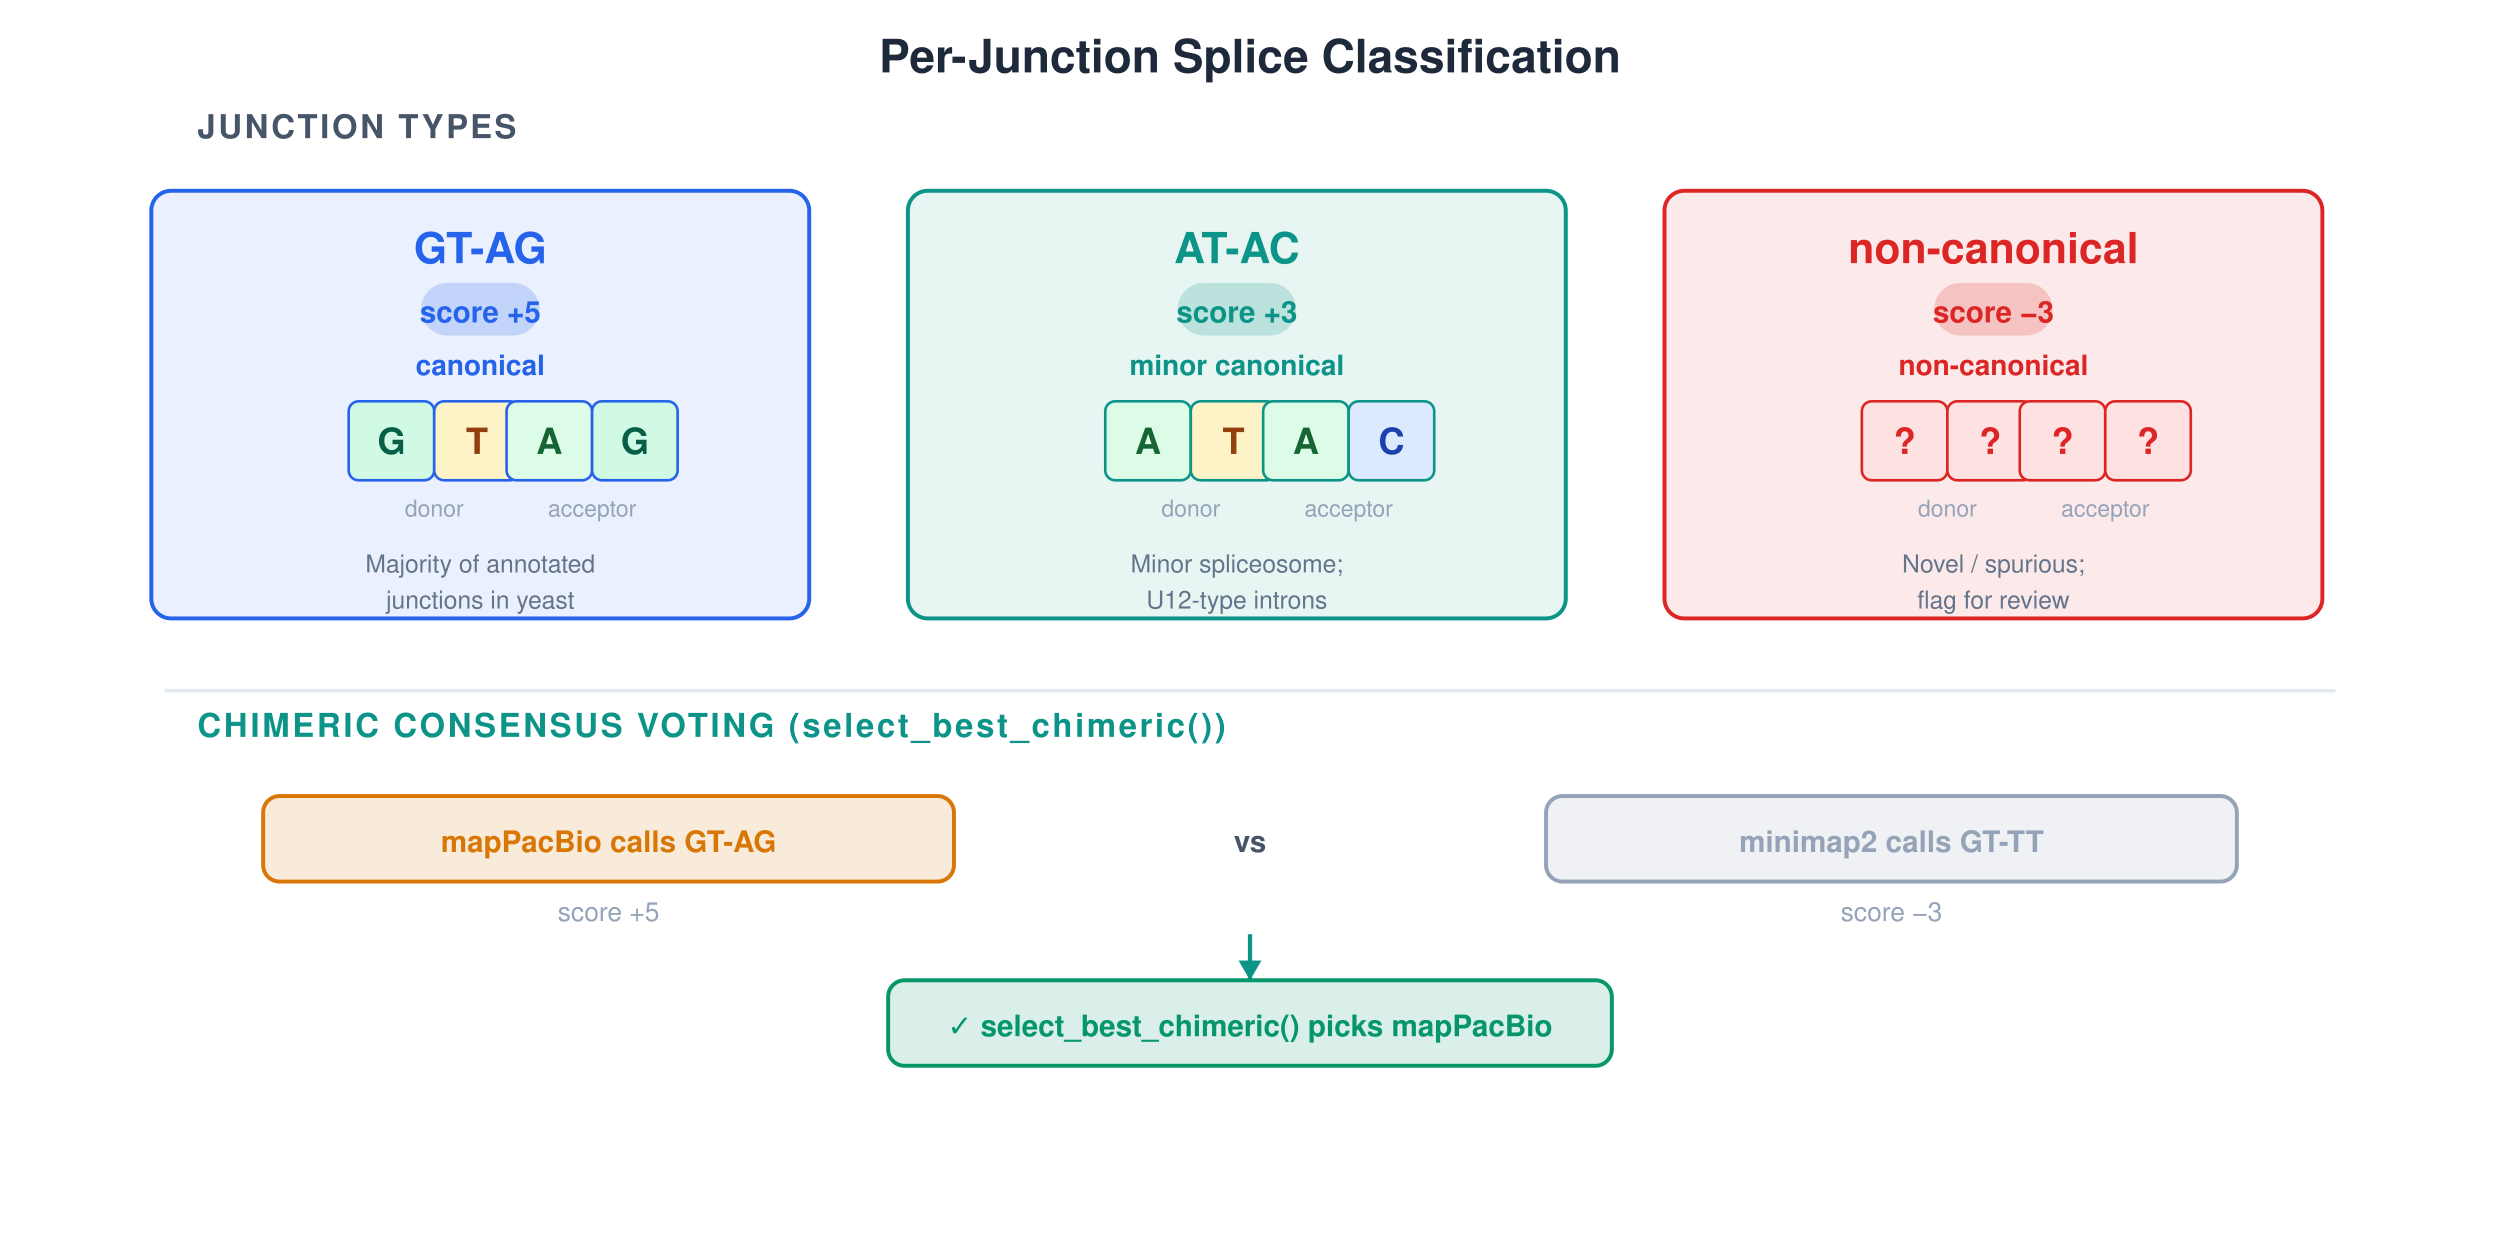
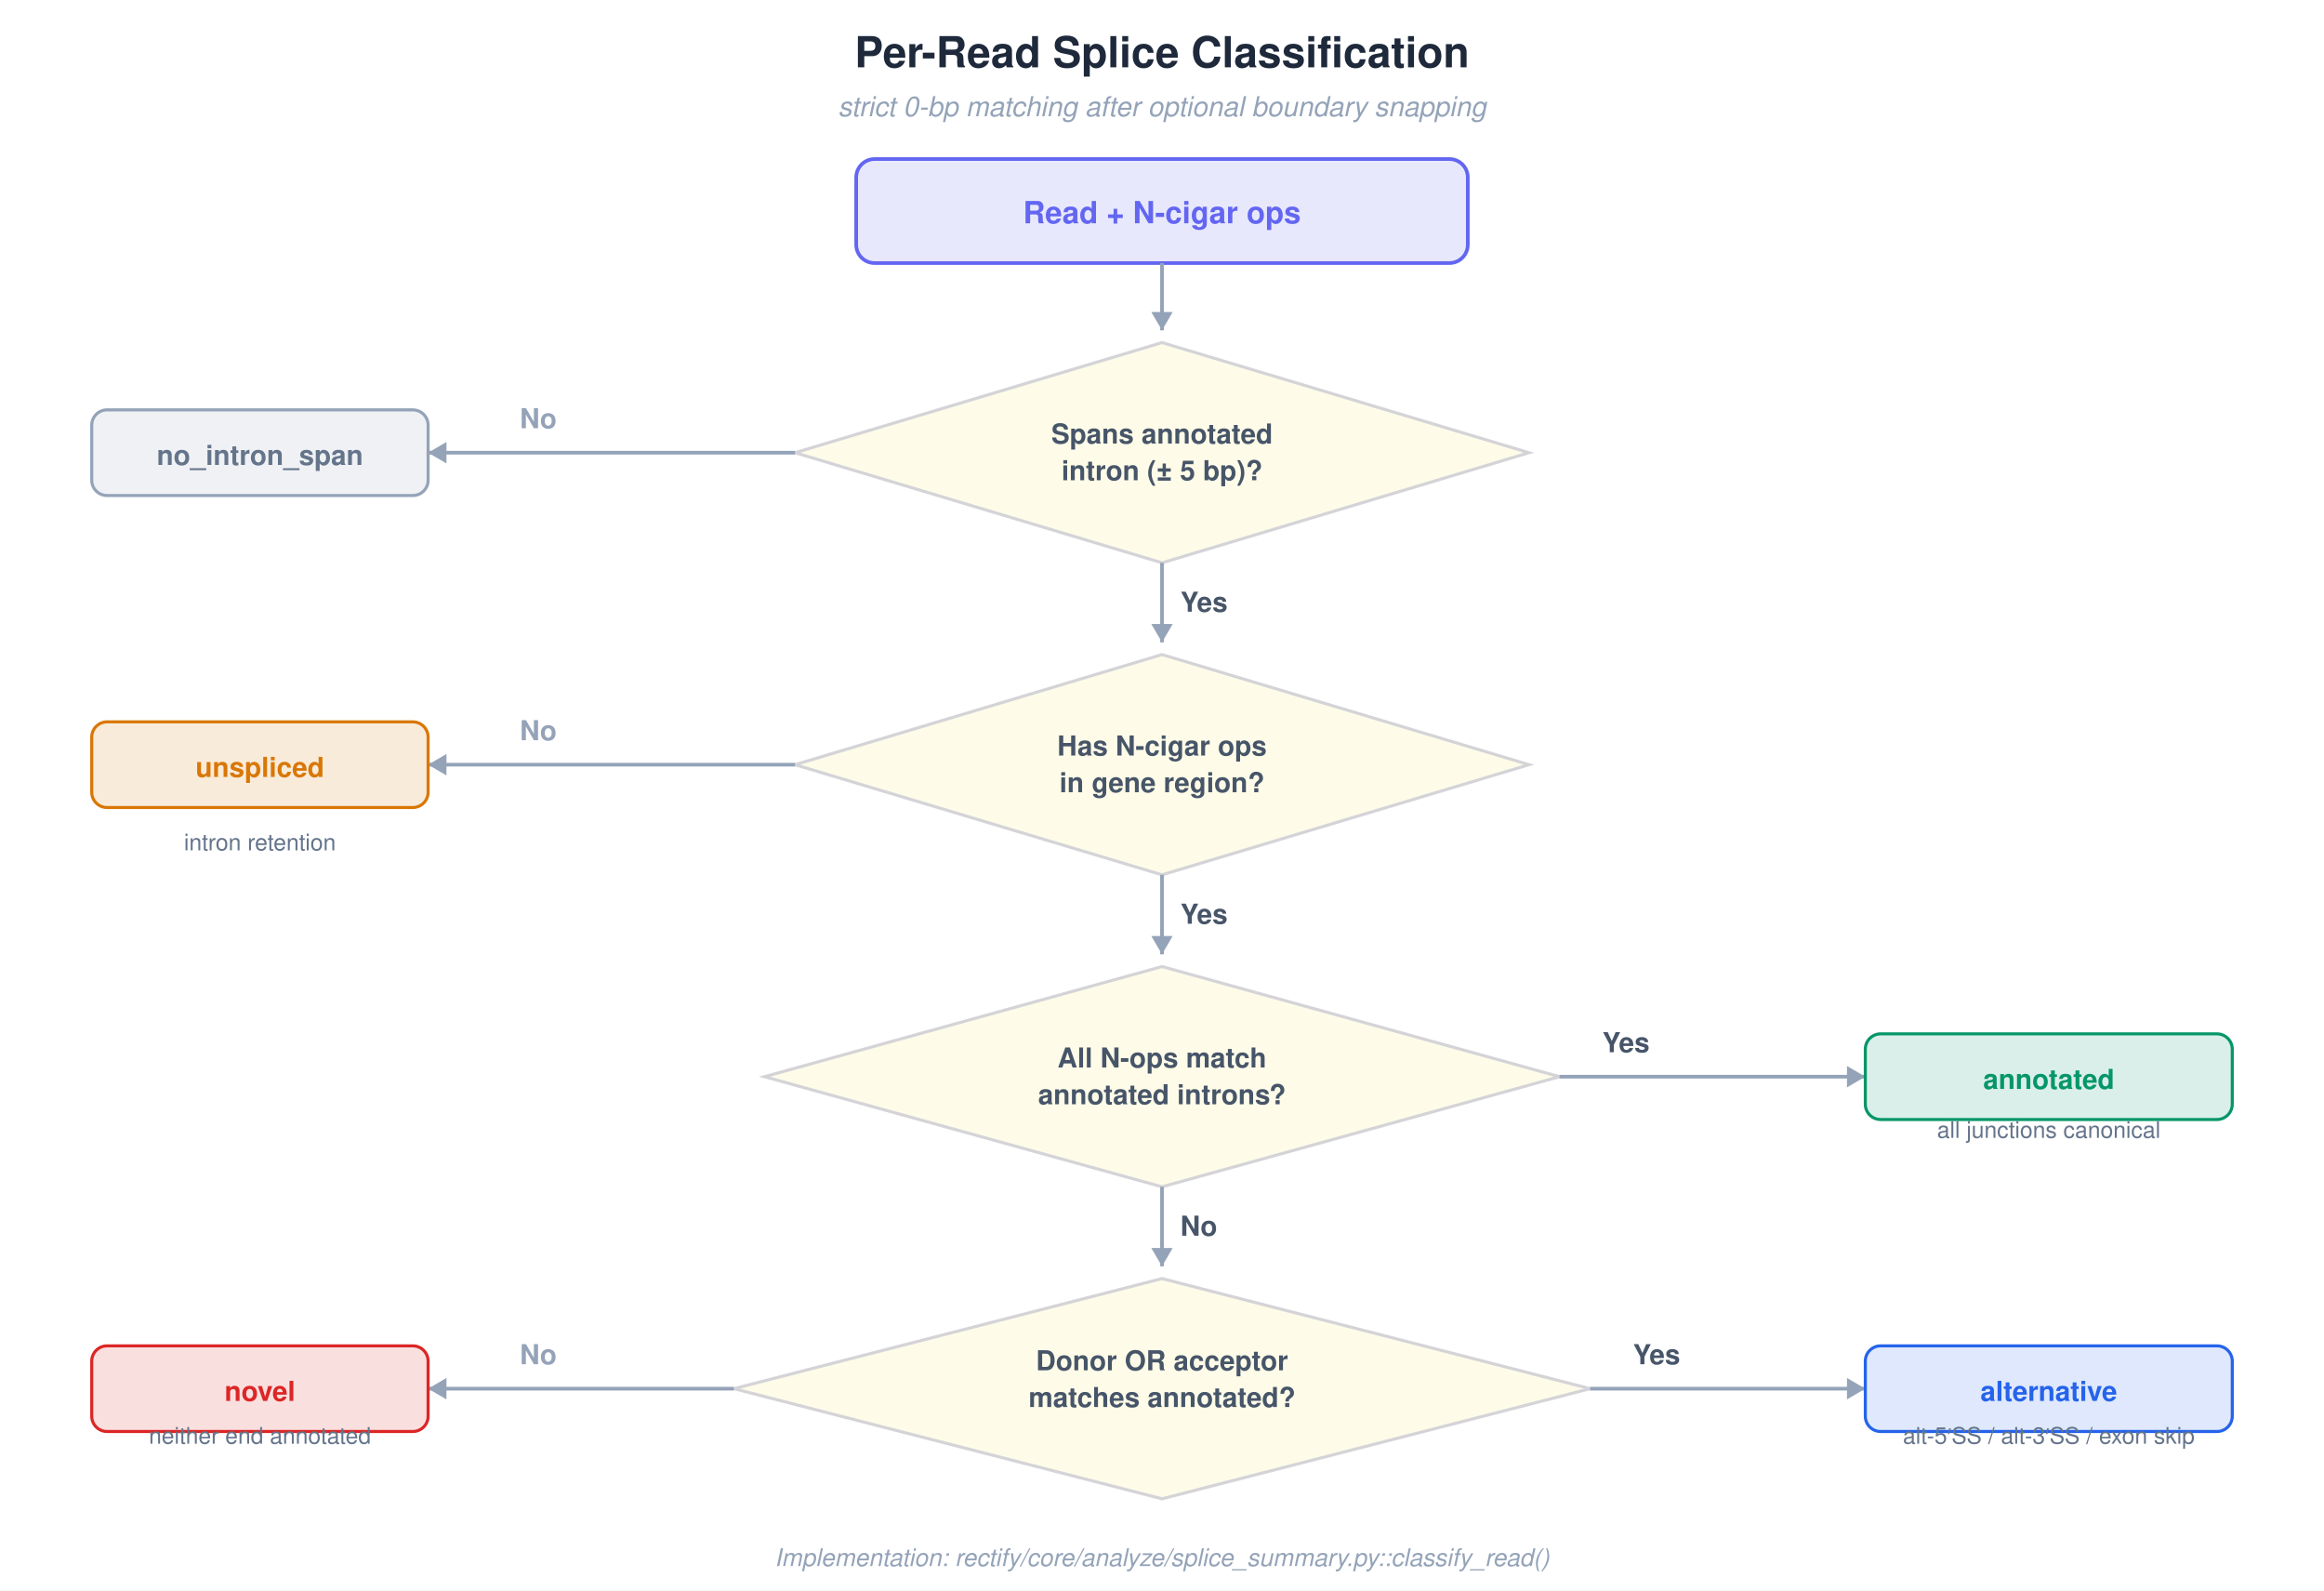
- <svg xmlns="http://www.w3.org/2000/svg" width="760" height="380" viewBox="0 0 760 380">
-   <rect fill="#ffffff" width="760" height="380" />
+ <svg xmlns="http://www.w3.org/2000/svg" width="760" height="520" viewBox="0 0 760 520">
+   <rect fill="#ffffff" width="760" height="520" />
  <g font-family="Helvetica Neue, Helvetica, Arial, sans-serif">
-     <text fill="#1e293b" font-size="14" font-weight="bold" text-anchor="middle" x="380" y="22">Per-Junction Splice Classification</text>
-     <text fill="#475569" font-size="10" font-weight="bold" letter-spacing="0.8" x="60" y="42">JUNCTION TYPES</text>
-     <rect x="46" y="58" width="200" height="130" rx="6" fill="#2563eb" opacity="0.10" />
-     <rect x="46" y="58" width="200" height="130" rx="6" fill="none" stroke="#2563eb" stroke-width="1.2" />
-     <text fill="#2563eb" font-size="13" font-weight="bold" text-anchor="middle" x="146" y="80">GT-AG</text>
-     <rect x="128" y="86" width="36" height="16" rx="8" fill="#2563eb" opacity="0.2" />
-     <text fill="#2563eb" font-size="9" font-weight="600" text-anchor="middle" x="146" y="98">score +5</text>
-     <text fill="#2563eb" font-size="8.5" font-weight="600" text-anchor="middle" x="146" y="114">canonical</text>
-     <rect x="106" y="122" width="26" height="24" rx="3" fill="#d1fae5" stroke="#2563eb" stroke-width="0.8" />
-     <text fill="#065f46" font-size="11" font-weight="600" text-anchor="middle" x="119" y="138">G</text>
-     <rect x="132" y="122" width="26" height="24" rx="3" fill="#fef3c7" stroke="#2563eb" stroke-width="0.8" />
-     <text fill="#92400e" font-size="11" font-weight="600" text-anchor="middle" x="145" y="138">T</text>
-     <line stroke="#94a3b8" stroke-dasharray="5,3" stroke-width="1.3" x1="160" x2="152" y1="134" y2="134" />
-     <rect x="154" y="122" width="26" height="24" rx="3" fill="#dcfce7" stroke="#2563eb" stroke-width="0.8" />
-     <text fill="#166534" font-size="11" font-weight="600" text-anchor="middle" x="167" y="138">A</text>
-     <rect x="180" y="122" width="26" height="24" rx="3" fill="#d1fae5" stroke="#2563eb" stroke-width="0.8" />
-     <text fill="#065f46" font-size="11" font-weight="600" text-anchor="middle" x="193" y="138">G</text>
-     <text fill="#94a3b8" font-size="7" text-anchor="middle" x="132" y="157">donor</text>
-     <text fill="#94a3b8" font-size="7" text-anchor="middle" x="180" y="157">acceptor</text>
-     <text fill="#64748b" font-size="7.5" text-anchor="middle" x="146" y="174">Majority of annotated</text>
-     <text fill="#64748b" font-size="7.5" text-anchor="middle" x="146" y="185">junctions in yeast</text>
-     <rect x="276" y="58" width="200" height="130" rx="6" fill="#0d9488" opacity="0.10" />
-     <rect x="276" y="58" width="200" height="130" rx="6" fill="none" stroke="#0d9488" stroke-width="1.2" />
-     <text fill="#0d9488" font-size="13" font-weight="bold" text-anchor="middle" x="376" y="80">AT-AC</text>
-     <rect x="358" y="86" width="36" height="16" rx="8" fill="#0d9488" opacity="0.2" />
-     <text fill="#0d9488" font-size="9" font-weight="600" text-anchor="middle" x="376" y="98">score +3</text>
-     <text fill="#0d9488" font-size="8.5" font-weight="600" text-anchor="middle" x="376" y="114">minor canonical</text>
-     <rect x="336" y="122" width="26" height="24" rx="3" fill="#dcfce7" stroke="#0d9488" stroke-width="0.8" />
-     <text fill="#166534" font-size="11" font-weight="600" text-anchor="middle" x="349" y="138">A</text>
-     <rect x="362" y="122" width="26" height="24" rx="3" fill="#fef3c7" stroke="#0d9488" stroke-width="0.8" />
-     <text fill="#92400e" font-size="11" font-weight="600" text-anchor="middle" x="375" y="138">T</text>
-     <line stroke="#94a3b8" stroke-dasharray="5,3" stroke-width="1.3" x1="390" x2="382" y1="134" y2="134" />
-     <rect x="384" y="122" width="26" height="24" rx="3" fill="#dcfce7" stroke="#0d9488" stroke-width="0.8" />
-     <text fill="#166534" font-size="11" font-weight="600" text-anchor="middle" x="397" y="138">A</text>
-     <rect x="410" y="122" width="26" height="24" rx="3" fill="#dbeafe" stroke="#0d9488" stroke-width="0.8" />
-     <text fill="#1e40af" font-size="11" font-weight="600" text-anchor="middle" x="423" y="138">C</text>
-     <text fill="#94a3b8" font-size="7" text-anchor="middle" x="362" y="157">donor</text>
-     <text fill="#94a3b8" font-size="7" text-anchor="middle" x="410" y="157">acceptor</text>
-     <text fill="#64748b" font-size="7.5" text-anchor="middle" x="376" y="174">Minor spliceosome;</text>
-     <text fill="#64748b" font-size="7.5" text-anchor="middle" x="376" y="185">U12-type introns</text>
-     <rect x="506" y="58" width="200" height="130" rx="6" fill="#dc2626" opacity="0.10" />
-     <rect x="506" y="58" width="200" height="130" rx="6" fill="none" stroke="#dc2626" stroke-width="1.2" />
-     <text fill="#dc2626" font-size="13" font-weight="bold" text-anchor="middle" x="606" y="80">non-canonical</text>
-     <rect x="588" y="86" width="36" height="16" rx="8" fill="#dc2626" opacity="0.2" />
-     <text fill="#dc2626" font-size="9" font-weight="600" text-anchor="middle" x="606" y="98">score −3</text>
-     <text fill="#dc2626" font-size="8.5" font-weight="600" text-anchor="middle" x="606" y="114">non-canonical</text>
-     <rect x="566" y="122" width="26" height="24" rx="3" fill="#fee2e2" stroke="#dc2626" stroke-width="0.8" />
-     <text fill="#dc2626" font-size="11" font-weight="600" text-anchor="middle" x="579" y="138">?</text>
-     <rect x="592" y="122" width="26" height="24" rx="3" fill="#fee2e2" stroke="#dc2626" stroke-width="0.8" />
-     <text fill="#dc2626" font-size="11" font-weight="600" text-anchor="middle" x="605" y="138">?</text>
-     <line stroke="#94a3b8" stroke-dasharray="5,3" stroke-width="1.3" x1="620" x2="612" y1="134" y2="134" />
-     <rect x="614" y="122" width="26" height="24" rx="3" fill="#fee2e2" stroke="#dc2626" stroke-width="0.8" />
-     <text fill="#dc2626" font-size="11" font-weight="600" text-anchor="middle" x="627" y="138">?</text>
-     <rect x="640" y="122" width="26" height="24" rx="3" fill="#fee2e2" stroke="#dc2626" stroke-width="0.8" />
-     <text fill="#dc2626" font-size="11" font-weight="600" text-anchor="middle" x="653" y="138">?</text>
-     <text fill="#94a3b8" font-size="7" text-anchor="middle" x="592" y="157">donor</text>
-     <text fill="#94a3b8" font-size="7" text-anchor="middle" x="640" y="157">acceptor</text>
-     <text fill="#64748b" font-size="7.5" text-anchor="middle" x="606" y="174">Novel / spurious;</text>
-     <text fill="#64748b" font-size="7.5" text-anchor="middle" x="606" y="185">flag for review</text>
-     <line stroke="#e2e8f0" stroke-width="1" x1="50" x2="710" y1="210" y2="210" />
-     <text fill="#0d9488" font-size="10" font-weight="bold" letter-spacing="0.8" x="60" y="224">CHIMERIC CONSENSUS VOTING  (select_best_chimeric())</text>
-     <rect x="80" y="242" width="210" height="26" rx="5" fill="#d97706" opacity="0.15" />
-     <rect x="80" y="242" width="210" height="26" rx="5" fill="none" stroke="#d97706" stroke-width="1.2" />
-     <text fill="#d97706" font-size="9" font-weight="600" text-anchor="middle" x="185.0" y="259.0">mapPacBio calls GT-AG</text>
-     <text fill="#94a3b8" font-size="8" text-anchor="middle" x="185" y="280">score +5</text>
-     <text fill="#475569" font-size="9" font-weight="600" text-anchor="middle" x="380" y="259">vs</text>
-     <rect x="470" y="242" width="210" height="26" rx="5" fill="#94a3b8" opacity="0.15" />
-     <rect x="470" y="242" width="210" height="26" rx="5" fill="none" stroke="#94a3b8" stroke-width="1.2" />
-     <text fill="#94a3b8" font-size="9" font-weight="600" text-anchor="middle" x="575.0" y="259.0">minimap2 calls GT-TT</text>
-     <text fill="#94a3b8" font-size="8" text-anchor="middle" x="575" y="280">score −3</text>
-     <line stroke="#0d9488" stroke-width="1.3" x1="380" x2="380" y1="284" y2="298" />
-     <polygon fill="#0d9488" points="380,298 376.5,292 383.5,292" />
-     <rect x="270" y="298" width="220" height="26" rx="5" fill="#059669" opacity="0.15" />
-     <rect x="270" y="298" width="220" height="26" rx="5" fill="none" stroke="#059669" stroke-width="1.2" />
-     <text fill="#059669" font-size="9" font-weight="600" text-anchor="middle" x="380" y="315">✓ select_best_chimeric() picks mapPacBio</text>
+     <text fill="#1e293b" font-size="14" font-weight="bold" text-anchor="middle" x="380" y="22">Per-Read Splice Classification</text>
+     <text fill="#94a3b8" font-size="9" font-style="italic" text-anchor="middle" x="380" y="38">strict 0-bp matching after optional boundary snapping</text>
+     <rect x="280" y="52" width="200" height="34" rx="6" fill="#6366f1" opacity="0.15" />
+     <rect x="280" y="52" width="200" height="34" rx="6" fill="none" stroke="#6366f1" stroke-width="1.2" />
+     <text fill="#6366f1" font-size="10" font-weight="600" text-anchor="middle" x="380" y="73">Read + N-cigar ops</text>
+     <line x1="380" y1="86" x2="380" y2="108" stroke="#94a3b8" stroke-width="1.2" />
+     <polygon points="380,108 376.5,102 383.5,102" fill="#94a3b8" />
+     <polygon points="380,112 500,148 380,184 260,148" fill="#fefce8" stroke="#d4d4d8" stroke-width="1" />
+     <text fill="#475569" font-size="9" font-weight="600" text-anchor="middle" x="380" y="145">Spans annotated</text>
+     <text fill="#475569" font-size="9" font-weight="600" text-anchor="middle" x="380" y="157">intron (± 5 bp)?</text>
+     <line x1="260" y1="148" x2="140" y2="148" stroke="#94a3b8" stroke-width="1.2" />
+     <polygon points="140,148 146,144.5 146,151.5" fill="#94a3b8" />
+     <text fill="#94a3b8" font-size="9" font-weight="600" x="170" y="140">No</text>
+     <rect x="30" y="134" width="110" height="28" rx="5" fill="#94a3b8" opacity="0.15" />
+     <rect x="30" y="134" width="110" height="28" rx="5" fill="none" stroke="#94a3b8" stroke-width="1" />
+     <text fill="#64748b" font-size="9" font-weight="600" text-anchor="middle" x="85" y="152">no_intron_span</text>
+     <line x1="380" y1="184" x2="380" y2="210" stroke="#94a3b8" stroke-width="1.2" />
+     <polygon points="380,210 376.5,204 383.5,204" fill="#94a3b8" />
+     <text fill="#475569" font-size="9" font-weight="600" x="386" y="200">Yes</text>
+     <polygon points="380,214 500,250 380,286 260,250" fill="#fefce8" stroke="#d4d4d8" stroke-width="1" />
+     <text fill="#475569" font-size="9" font-weight="600" text-anchor="middle" x="380" y="247">Has N-cigar ops</text>
+     <text fill="#475569" font-size="9" font-weight="600" text-anchor="middle" x="380" y="259">in gene region?</text>
+     <line x1="260" y1="250" x2="140" y2="250" stroke="#94a3b8" stroke-width="1.2" />
+     <polygon points="140,250 146,246.5 146,253.5" fill="#94a3b8" />
+     <text fill="#94a3b8" font-size="9" font-weight="600" x="170" y="242">No</text>
+     <rect x="30" y="236" width="110" height="28" rx="5" fill="#d97706" opacity="0.15" />
+     <rect x="30" y="236" width="110" height="28" rx="5" fill="none" stroke="#d97706" stroke-width="1" />
+     <text fill="#d97706" font-size="9" font-weight="600" text-anchor="middle" x="85" y="254">unspliced</text>
+     <text fill="#64748b" font-size="7.5" text-anchor="middle" x="85" y="278">intron retention</text>
+     <line x1="380" y1="286" x2="380" y2="312" stroke="#94a3b8" stroke-width="1.2" />
+     <polygon points="380,312 376.5,306 383.5,306" fill="#94a3b8" />
+     <text fill="#475569" font-size="9" font-weight="600" x="386" y="302">Yes</text>
+     <polygon points="380,316 510,352 380,388 250,352" fill="#fefce8" stroke="#d4d4d8" stroke-width="1" />
+     <text fill="#475569" font-size="9" font-weight="600" text-anchor="middle" x="380" y="349">All N-ops match</text>
+     <text fill="#475569" font-size="9" font-weight="600" text-anchor="middle" x="380" y="361">annotated introns?</text>
+     <line x1="510" y1="352" x2="610" y2="352" stroke="#94a3b8" stroke-width="1.2" />
+     <polygon points="610,352 604,348.5 604,355.5" fill="#94a3b8" />
+     <text fill="#475569" font-size="9" font-weight="600" x="524" y="344">Yes</text>
+     <rect x="610" y="338" width="120" height="28" rx="5" fill="#059669" opacity="0.15" />
+     <rect x="610" y="338" width="120" height="28" rx="5" fill="none" stroke="#059669" stroke-width="1" />
+     <text fill="#059669" font-size="9" font-weight="600" text-anchor="middle" x="670" y="356">annotated</text>
+     <line x1="380" y1="388" x2="380" y2="414" stroke="#94a3b8" stroke-width="1.2" />
+     <polygon points="380,414 376.5,408 383.5,408" fill="#94a3b8" />
+     <text fill="#475569" font-size="9" font-weight="600" x="386" y="404">No</text>
+     <polygon points="380,418 520,454 380,490 240,454" fill="#fefce8" stroke="#d4d4d8" stroke-width="1" />
+     <text fill="#475569" font-size="9" font-weight="600" text-anchor="middle" x="380" y="448">Donor OR acceptor</text>
+     <text fill="#475569" font-size="9" font-weight="600" text-anchor="middle" x="380" y="460">matches annotated?</text>
+     <line x1="520" y1="454" x2="610" y2="454" stroke="#94a3b8" stroke-width="1.2" />
+     <polygon points="610,454 604,450.5 604,457.5" fill="#94a3b8" />
+     <text fill="#475569" font-size="9" font-weight="600" x="534" y="446">Yes</text>
+     <rect x="610" y="440" width="120" height="28" rx="5" fill="#2563eb" opacity="0.15" />
+     <rect x="610" y="440" width="120" height="28" rx="5" fill="none" stroke="#2563eb" stroke-width="1" />
+     <text fill="#2563eb" font-size="9" font-weight="600" text-anchor="middle" x="670" y="458">alternative</text>
+     <line x1="240" y1="454" x2="140" y2="454" stroke="#94a3b8" stroke-width="1.2" />
+     <polygon points="140,454 146,450.5 146,457.5" fill="#94a3b8" />
+     <text fill="#94a3b8" font-size="9" font-weight="600" x="170" y="446">No</text>
+     <rect x="30" y="440" width="110" height="28" rx="5" fill="#dc2626" opacity="0.15" />
+     <rect x="30" y="440" width="110" height="28" rx="5" fill="none" stroke="#dc2626" stroke-width="1" />
+     <text fill="#dc2626" font-size="9" font-weight="600" text-anchor="middle" x="85" y="458">novel</text>
+     <text fill="#64748b" font-size="7.5" text-anchor="middle" x="670" y="372">all junctions canonical</text>
+     <text fill="#64748b" font-size="7.5" text-anchor="middle" x="670" y="472">alt-5′SS / alt-3′SS / exon skip</text>
+     <text fill="#64748b" font-size="7.5" text-anchor="middle" x="85" y="472">neither end annotated</text>
+     <text fill="#94a3b8" font-size="8" font-style="italic" text-anchor="middle" x="380" y="512">Implementation: rectify/core/analyze/splice_summary.py::classify_read()</text>
  </g>
</svg>
